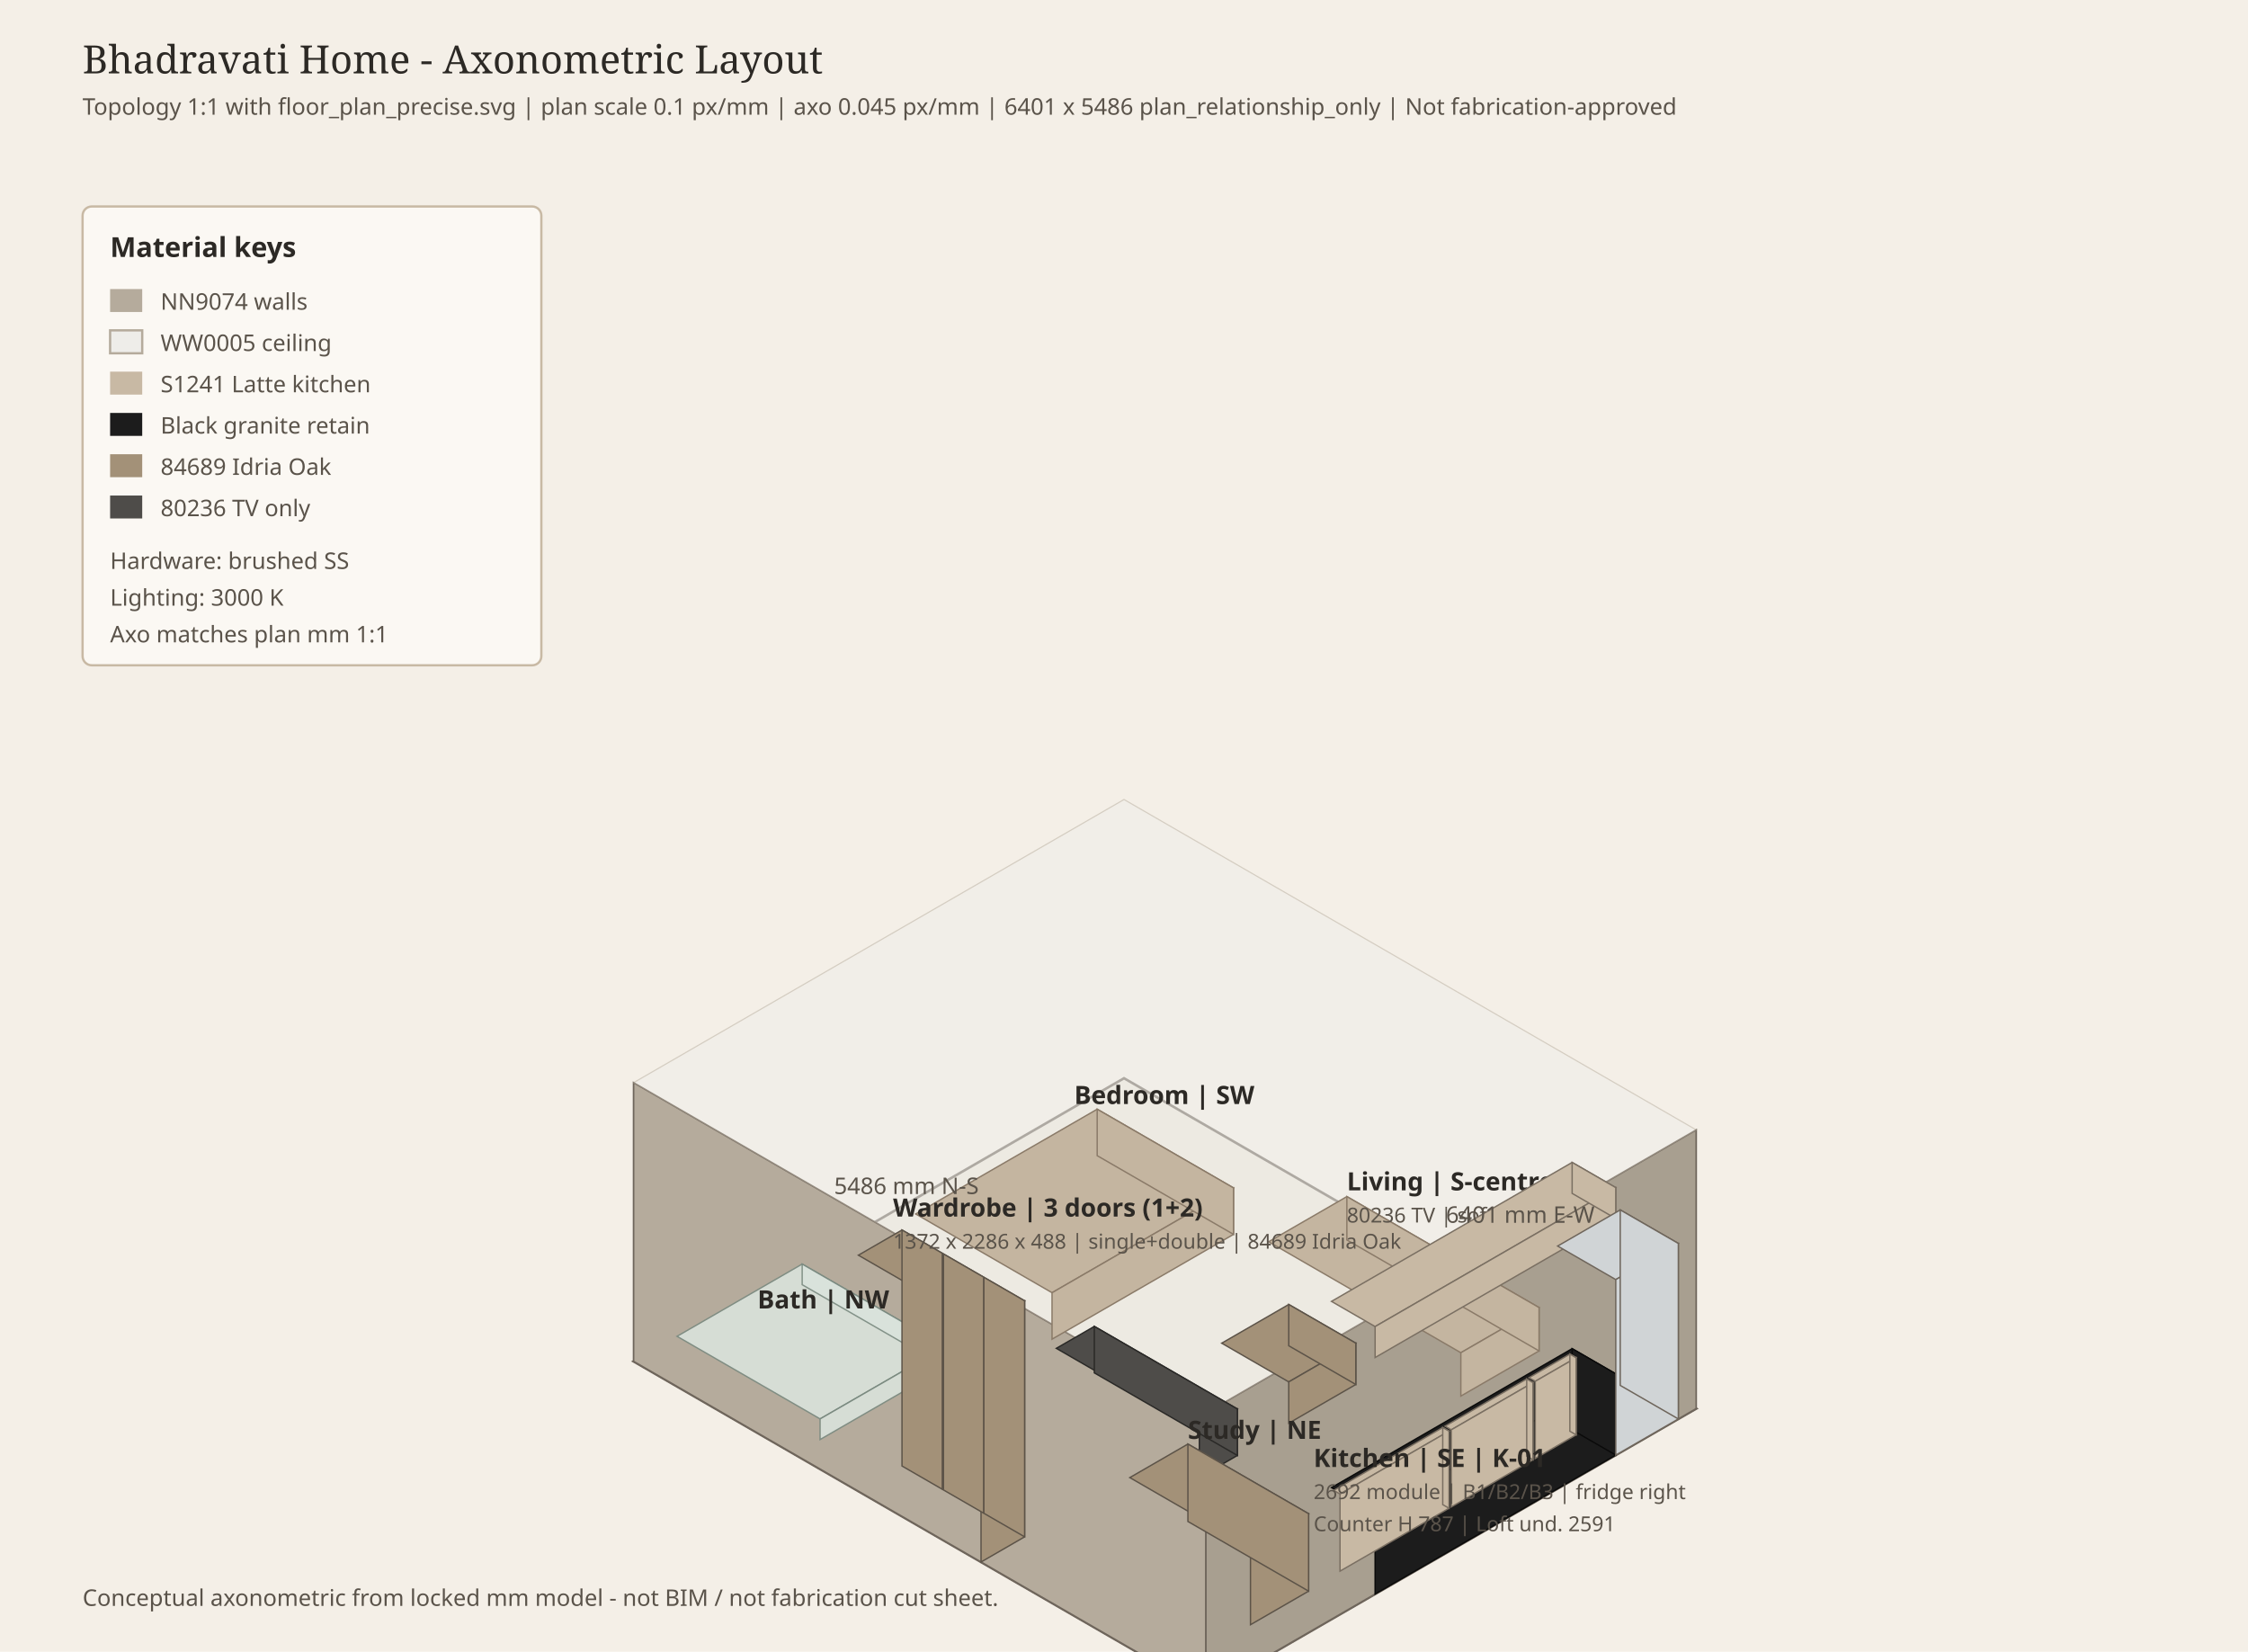
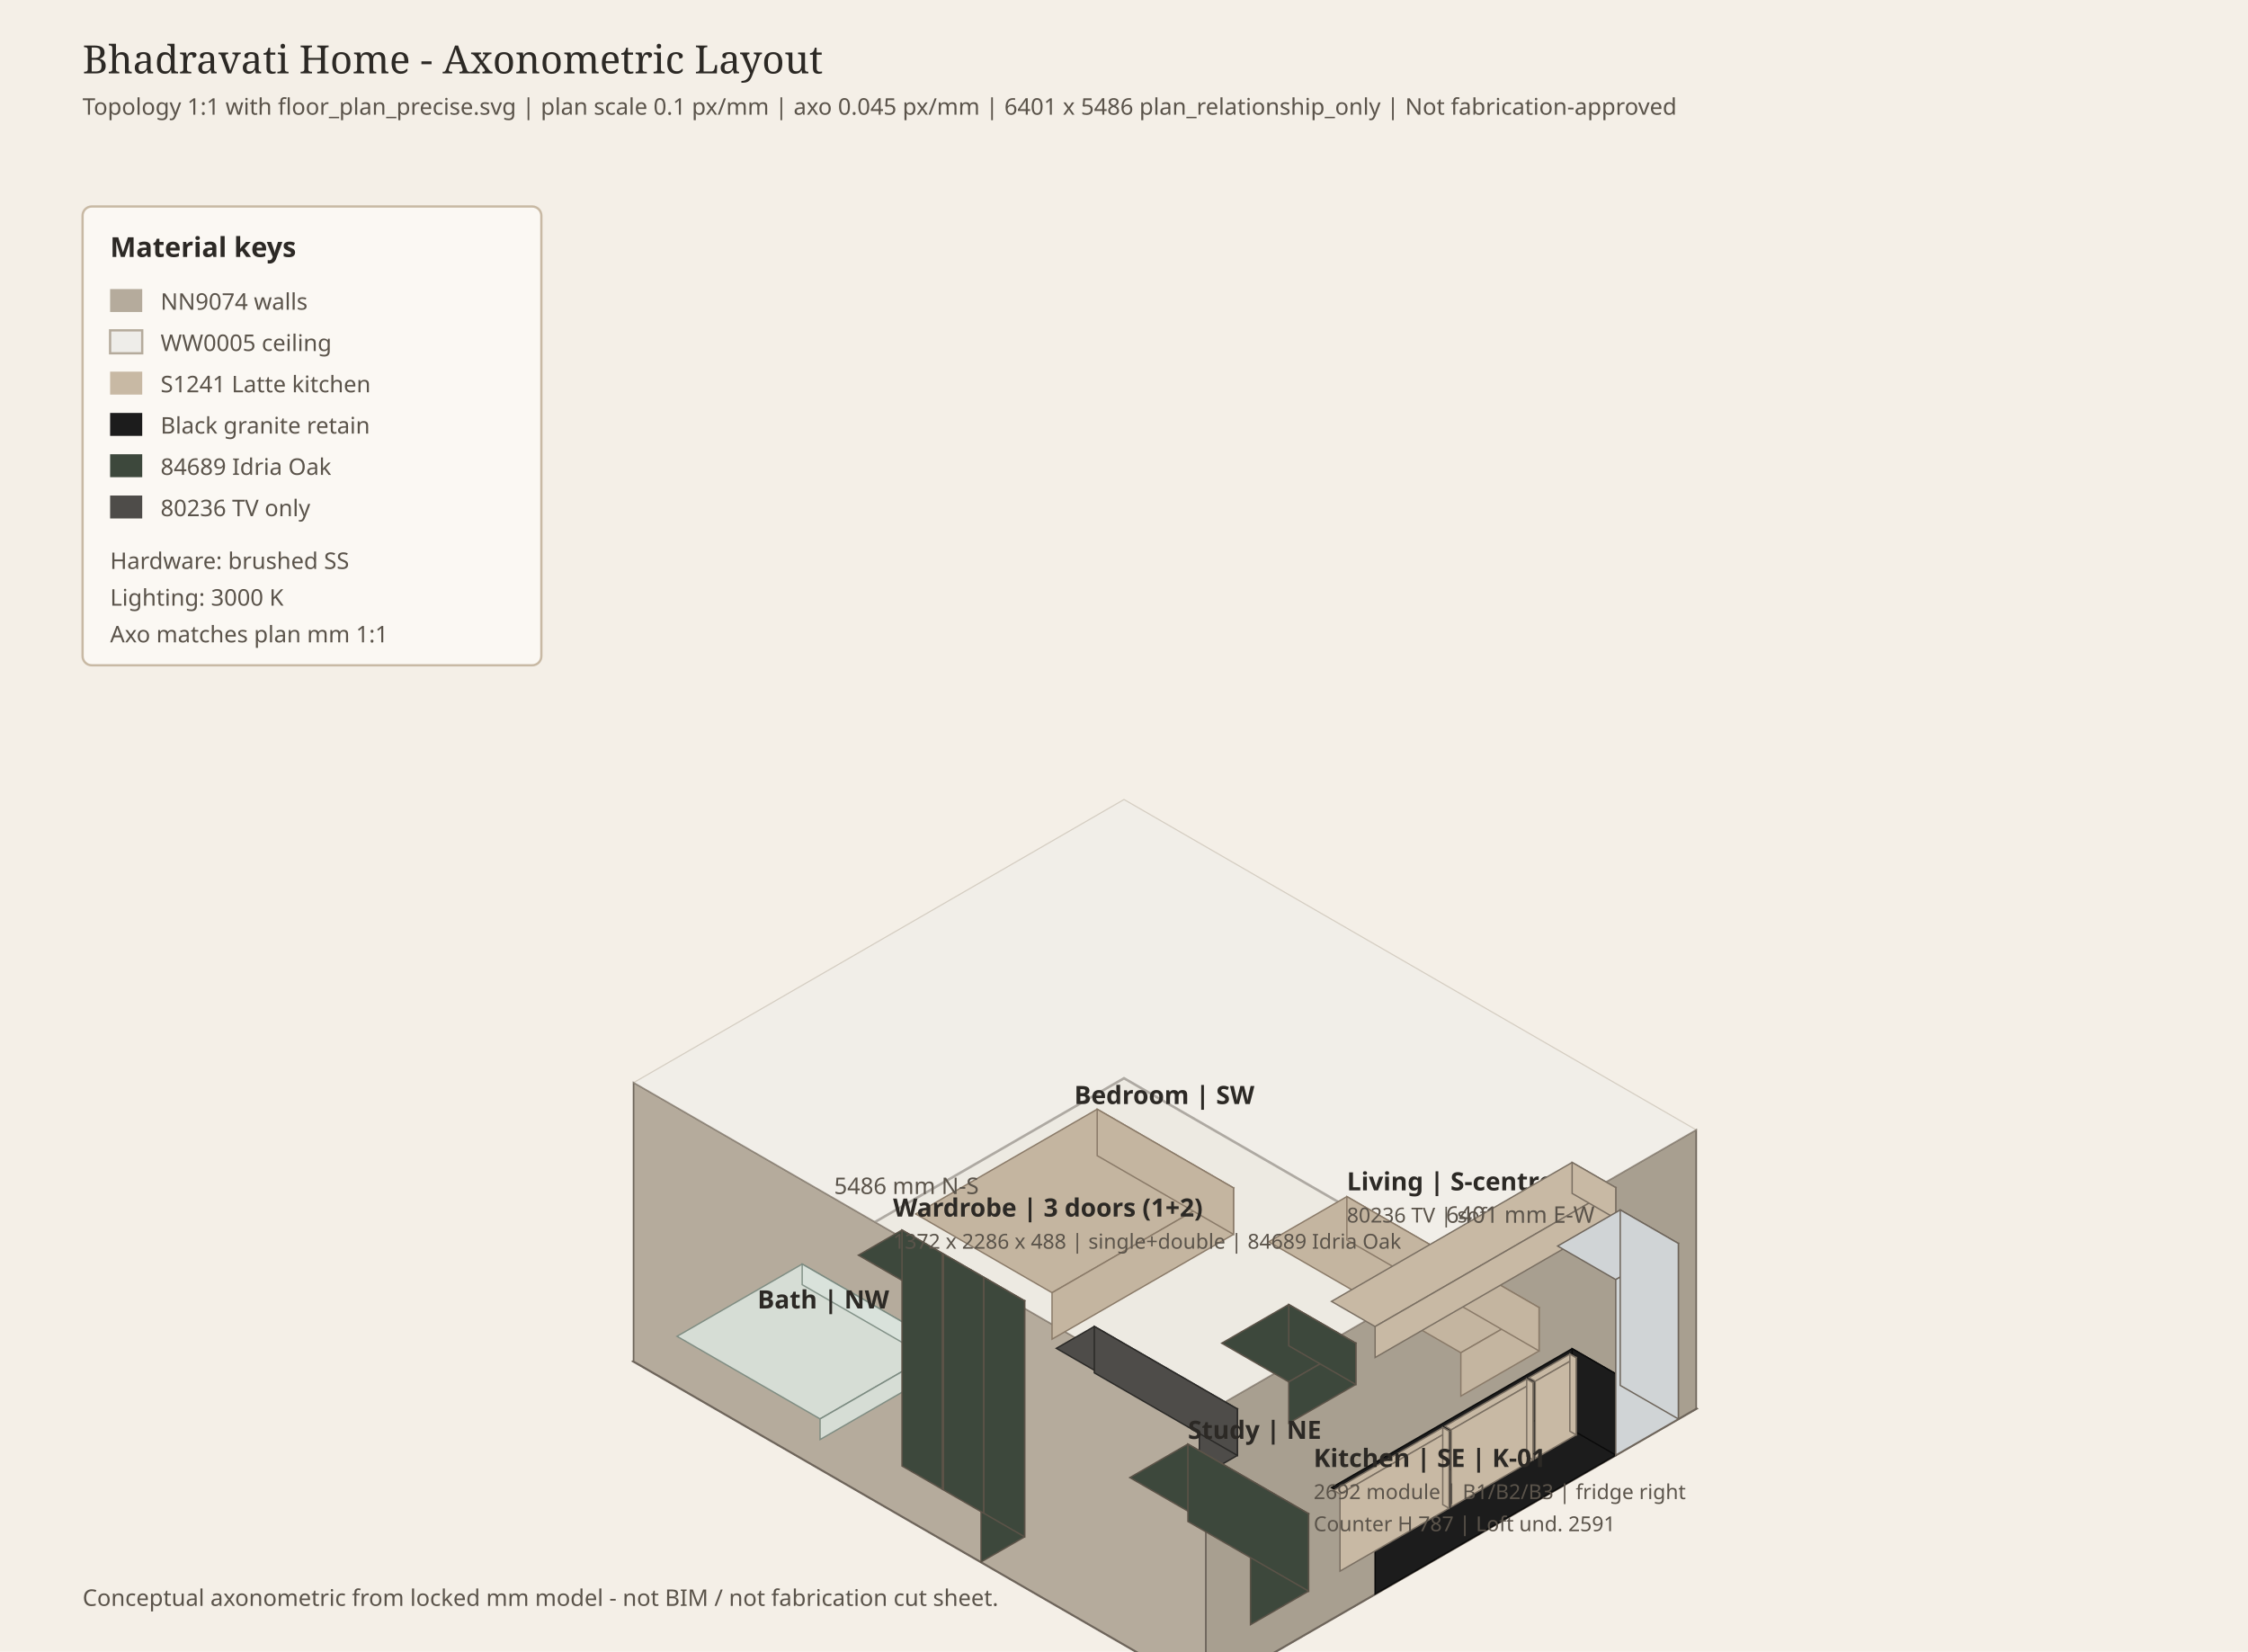
<svg xmlns="http://www.w3.org/2000/svg" width="100%" viewBox="0 0 980 720" role="img" aria-labelledby="ax-title ax-desc">
  <defs>
    <style>
    .t { font-family: "Fraunces", "Libre Baskerville", Georgia, serif; fill: #2C2925; }
    .s { font-family: "IBM Plex Sans", "Source Sans 3", "Segoe UI", sans-serif; fill: #5A534A; }
    .l { font-family: "IBM Plex Sans", "Source Sans 3", "Segoe UI", sans-serif; fill: #2C2925; font-weight: 600; }
    .floor { fill: #EDE6DB; stroke: #6E655B; stroke-width: 1.1; }
    .wallN { fill: #B5AB9C; stroke: #6E655B; stroke-width: 0.7; }
    .wallE { fill: #A89F90; stroke: #6E655B; stroke-width: 0.7; }
    .ceil { fill: #EEEDE9; stroke: #B5AB9C; stroke-width: 0.5; opacity: 0.5; }
    .latte { fill: #C8B9A4; stroke: #7A6F62; stroke-width: 0.6; }
-     .oak { fill: #A39178; stroke: #5C5348; stroke-width: 0.6; }
+     .oak { fill: #3D483C; stroke: #5C5348; stroke-width: 0.6; }
    .slate { fill: #4E4C49; stroke: #2A2927; stroke-width: 0.6; }
    .gran { fill: #1C1C1C; stroke: #0A0A0A; stroke-width: 0.6; }
    .textile { fill: #C4B5A0; stroke: #8A7A68; stroke-width: 0.6; }
    .fridge { fill: #D0D4D6; stroke: #6E655B; stroke-width: 0.6; }
    .bath { fill: #D9E2DC; stroke: #7A8A80; stroke-width: 0.6; opacity: 0.9; }
  </style>
  </defs>
  <rect width="980" height="720" fill="#F4EFE7" />
  <text x="36" y="32" class="t" font-size="17">Bhadravati Home - Axonometric Layout</text>
  <text x="36" y="50" class="s" font-size="10">Topology 1:1 with floor_plan_precise.svg | plan scale 0.1 px/mm | axo 0.045 px/mm | 6401 x 5486 plan_relationship_only | Not fabrication-approved</text>
  <polygon class="floor" points="490.0,470.0 739.45,614.02 525.66,737.46 276.2,593.43" />
  <polygon class="wallE" points="739.45,614.02 739.45,492.52 525.66,615.96 525.66,737.46" />
  <polygon class="wallN" points="276.2,593.43 276.2,471.93 525.66,615.96 525.66,737.46" />
  <polygon class="ceil" points="490.0,348.5 739.45,492.52 525.66,615.96 276.2,471.93" />
  <polygon class="bath" points="349.7,551.0 412.06,587.0 357.5,618.5 295.14,582.5" />
  <polygon class="bath" points="412.06,596.0 412.06,587.0 357.5,618.5 357.5,627.5" />
  <polygon class="bath" points="349.7,560.0 349.7,551.0 412.06,587.0 412.06,596.0" />
  <text x="330.22" y="570.35" class="l" font-size="11">Bath | NW</text>
  <polygon class="textile" points="478.31,483.5 537.74,517.81 458.63,563.49 399.2,529.17" />
  <polygon class="textile" points="537.74,538.06 537.74,517.81 458.63,563.49 458.63,583.74" />
  <polygon class="textile" points="478.31,503.75 478.31,483.5 537.74,517.81 537.74,538.06" />
  <text x="468.31" y="481.25" class="l" font-size="11">Bedroom | SW</text>
  <polygon class="textile" points="587.16,521.59 670.94,569.97 636.84,589.65 553.06,541.28" />
  <polygon class="textile" points="670.94,588.87 670.94,569.97 636.84,589.65 636.84,608.55" />
  <polygon class="textile" points="587.16,540.49 587.16,521.59 670.94,569.97 670.94,588.87" />
  <polygon class="oak" points="561.82,568.62 591.05,585.49 561.82,602.37 532.6,585.49" />
  <polygon class="oak" points="591.05,603.49 591.05,585.49 561.82,602.37 561.82,620.37" />
  <polygon class="oak" points="561.82,586.62 561.82,568.62 591.05,585.49 591.05,603.49" />
  <polygon class="slate" points="477.06,578.18 539.42,614.18 522.85,623.74 460.5,587.74" />
  <polygon class="slate" points="539.42,634.43 539.42,614.18 522.85,623.74 522.85,643.99" />
  <polygon class="slate" points="477.06,598.43 477.06,578.18 539.42,614.18 539.42,634.43" />
  <text x="587.16" y="518.89" class="l" font-size="11">Living | S-centre</text>
  <text x="587.16" y="532.89" class="s" font-size="9">80236 TV | sofa-coffee 475</text>
  <polygon class="gran" points="685.36,587.88 704.38,598.86 599.47,659.43 580.45,648.45" />
  <polygon class="gran" points="704.38,634.27 704.38,598.86 599.47,659.43 599.47,694.84" />
  <polygon class="gran" points="685.36,623.29 685.36,587.88 704.38,598.86 704.38,634.27" />
  <polygon class="latte" points="684.37,590.25 687.1,591.83 669.29,602.11 666.56,600.53" />
  <polygon class="latte" points="687.1,625.44 687.1,591.83 669.29,602.11 669.29,635.72" />
  <polygon class="latte" points="684.37,623.87 684.37,590.25 687.1,591.83 687.1,625.44" />
  <polygon class="latte" points="665.56,601.11 668.29,602.68 632.67,623.25 629.95,621.67" />
  <polygon class="latte" points="668.29,636.3 668.29,602.68 632.67,623.25 632.67,656.86" />
  <polygon class="latte" points="665.56,634.72 665.56,601.11 668.29,602.68 668.29,636.3" />
  <polygon class="latte" points="628.95,622.25 631.68,623.82 584.17,651.25 581.45,649.67" />
  <polygon class="latte" points="631.68,657.44 631.68,623.82 584.17,651.25 584.17,684.86" />
  <polygon class="latte" points="628.95,655.86 628.95,622.25 631.68,623.82 631.68,657.44" />
  <polygon class="latte" points="685.36,506.7 704.38,517.68 599.47,578.25 580.45,567.27" />
  <polygon class="latte" points="704.38,531.18 704.38,517.68 599.47,578.25 599.47,591.75" />
  <polygon class="latte" points="685.36,520.2 685.36,506.7 704.38,517.68 704.38,531.18" />
  <polygon class="fridge" points="706.33,527.4 731.66,542.02 704.38,557.77 679.05,543.15" />
  <polygon class="fridge" points="731.66,618.52 731.66,542.02 704.38,557.77 704.38,634.27" />
  <polygon class="fridge" points="706.33,603.9 706.33,527.4 731.66,542.02 731.66,618.52" />
  <text x="572.66" y="639.45" class="l" font-size="11">Kitchen | SE | K-01</text>
  <text x="572.66" y="653.45" class="s" font-size="9">2692 module | B1/B2/B3 | fridge right</text>
  <text x="572.66" y="667.45" class="s" font-size="9">Counter H 787 | Loft und. 2591</text>
  <polygon class="oak" points="393.22,536.16 446.68,567.03 427.67,578.01 374.2,547.14" />
  <polygon class="oak" points="446.68,669.9 446.68,567.03 427.67,578.01 427.67,680.88" />
  <polygon class="oak" points="393.22,639.03 393.22,536.16 446.68,567.03 446.68,669.9" />
  <line x1="411.04" y1="649.32" x2="411.04" y2="546.45" stroke="#5C5348" stroke-width="1.1" />
  <line x1="428.86" y1="659.61" x2="428.86" y2="556.74" stroke="#5C5348" stroke-width="0.7" />
  <text x="389.32" y="530.31" class="l" font-size="11">Wardrobe | 3 doors (1+2)</text>
  <text x="389.32" y="544.31" class="s" font-size="9">1372 x 2286 x 488 | single+double | 84689 Idria Oak</text>
  <polygon class="oak" points="517.86,629.46 570.48,659.83 545.14,674.46 492.53,644.08" />
  <polygon class="oak" points="570.48,693.58 570.48,659.83 545.14,674.46 545.14,708.21" />
  <polygon class="oak" points="517.86,663.21 517.86,629.46 570.48,659.83 570.48,693.58" />
  <text x="517.86" y="627.21" class="l" font-size="11">Study | NE</text>
  <text x="630.32" y="533.01" class="s" font-size="10">6401 mm E-W</text>
  <text x="363.62" y="520.47" class="s" font-size="10">5486 mm N-S</text>
  <g transform="translate(36,90)">
    <rect x="0" y="0" width="200" height="200" rx="4" fill="#FBF8F3" stroke="#C8B9A4" stroke-width="1" />
    <text x="12" y="22" class="l" font-size="12">Material keys</text>
    <rect x="12" y="36" width="14" height="10" fill="#B5AB9C" />
    <text x="34" y="45" class="s" font-size="10">NN9074 walls</text>
    <rect x="12" y="54" width="14" height="10" fill="#EEEDE9" stroke="#B5AB9C" />
    <text x="34" y="63" class="s" font-size="10">WW0005 ceiling</text>
    <rect x="12" y="72" width="14" height="10" fill="#C8B9A4" />
    <text x="34" y="81" class="s" font-size="10">S1241 Latte kitchen</text>
    <rect x="12" y="90" width="14" height="10" fill="#1C1C1C" />
    <text x="34" y="99" class="s" font-size="10">Black granite retain</text>
-     <rect x="12" y="108" width="14" height="10" fill="#A39178" />
+     <rect x="12" y="108" width="14" height="10" fill="#3D483C" />
    <text x="34" y="117" class="s" font-size="10">84689 Idria Oak</text>
    <rect x="12" y="126" width="14" height="10" fill="#4E4C49" />
    <text x="34" y="135" class="s" font-size="10">80236 TV only</text>
    <text x="12" y="158" class="s" font-size="10">Hardware: brushed SS</text>
    <text x="12" y="174" class="s" font-size="10">Lighting: 3000 K</text>
    <text x="12" y="190" class="s" font-size="10">Axo matches plan mm 1:1</text>
  </g>
  <text x="36" y="700" class="s" font-size="10">Conceptual axonometric from locked mm model - not BIM / not fabrication cut sheet.</text>
</svg>
